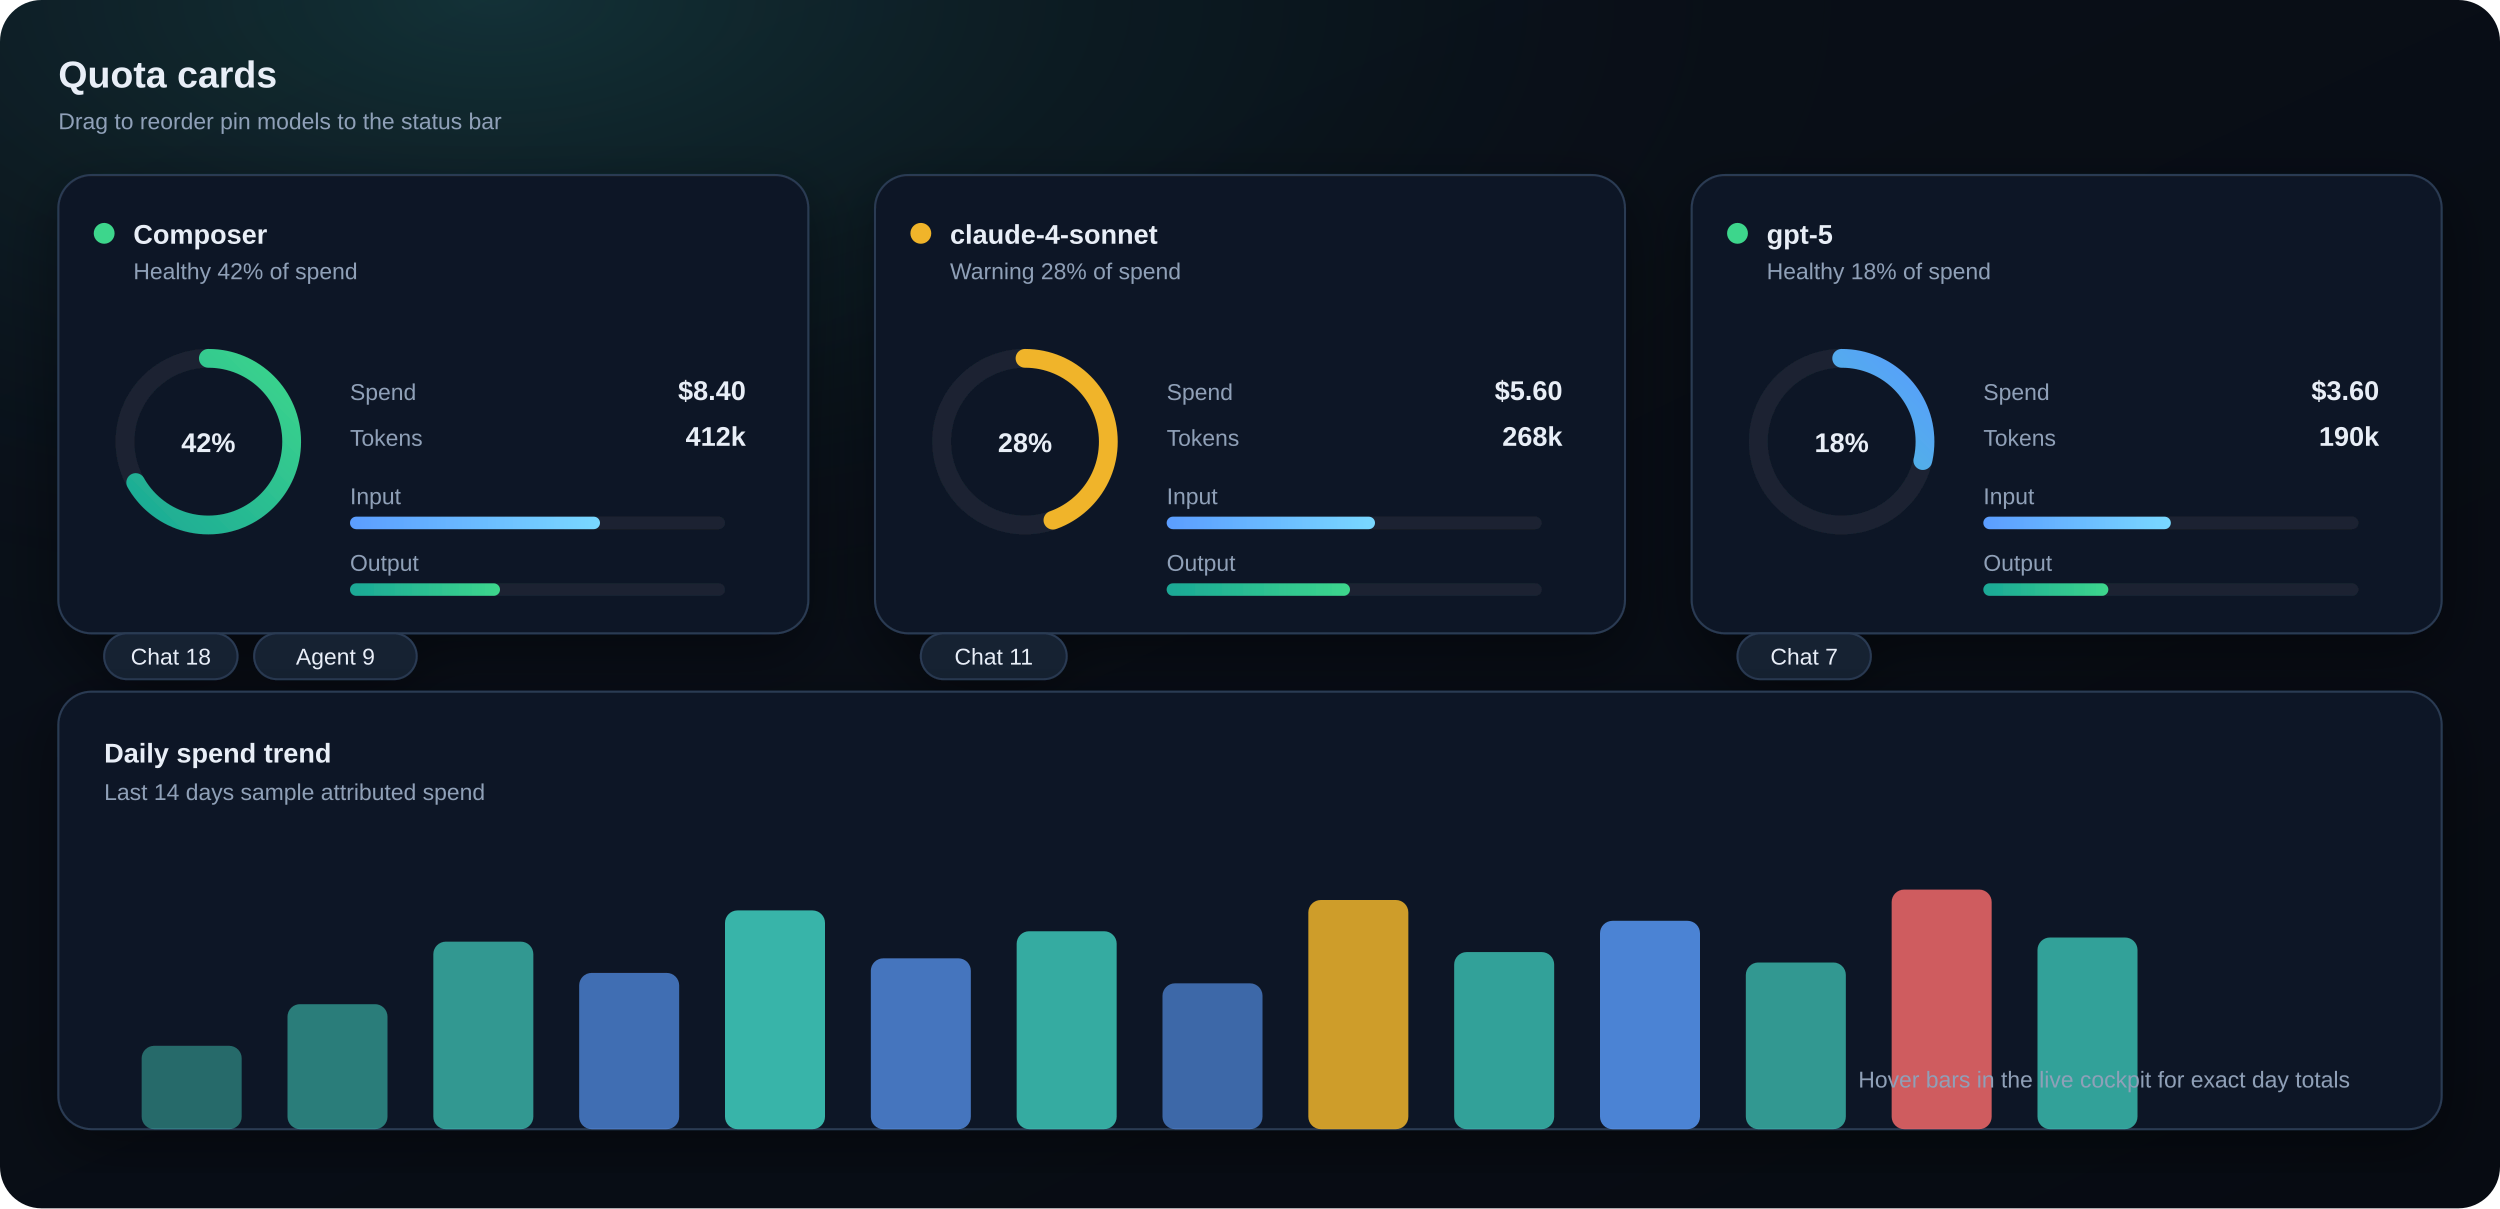
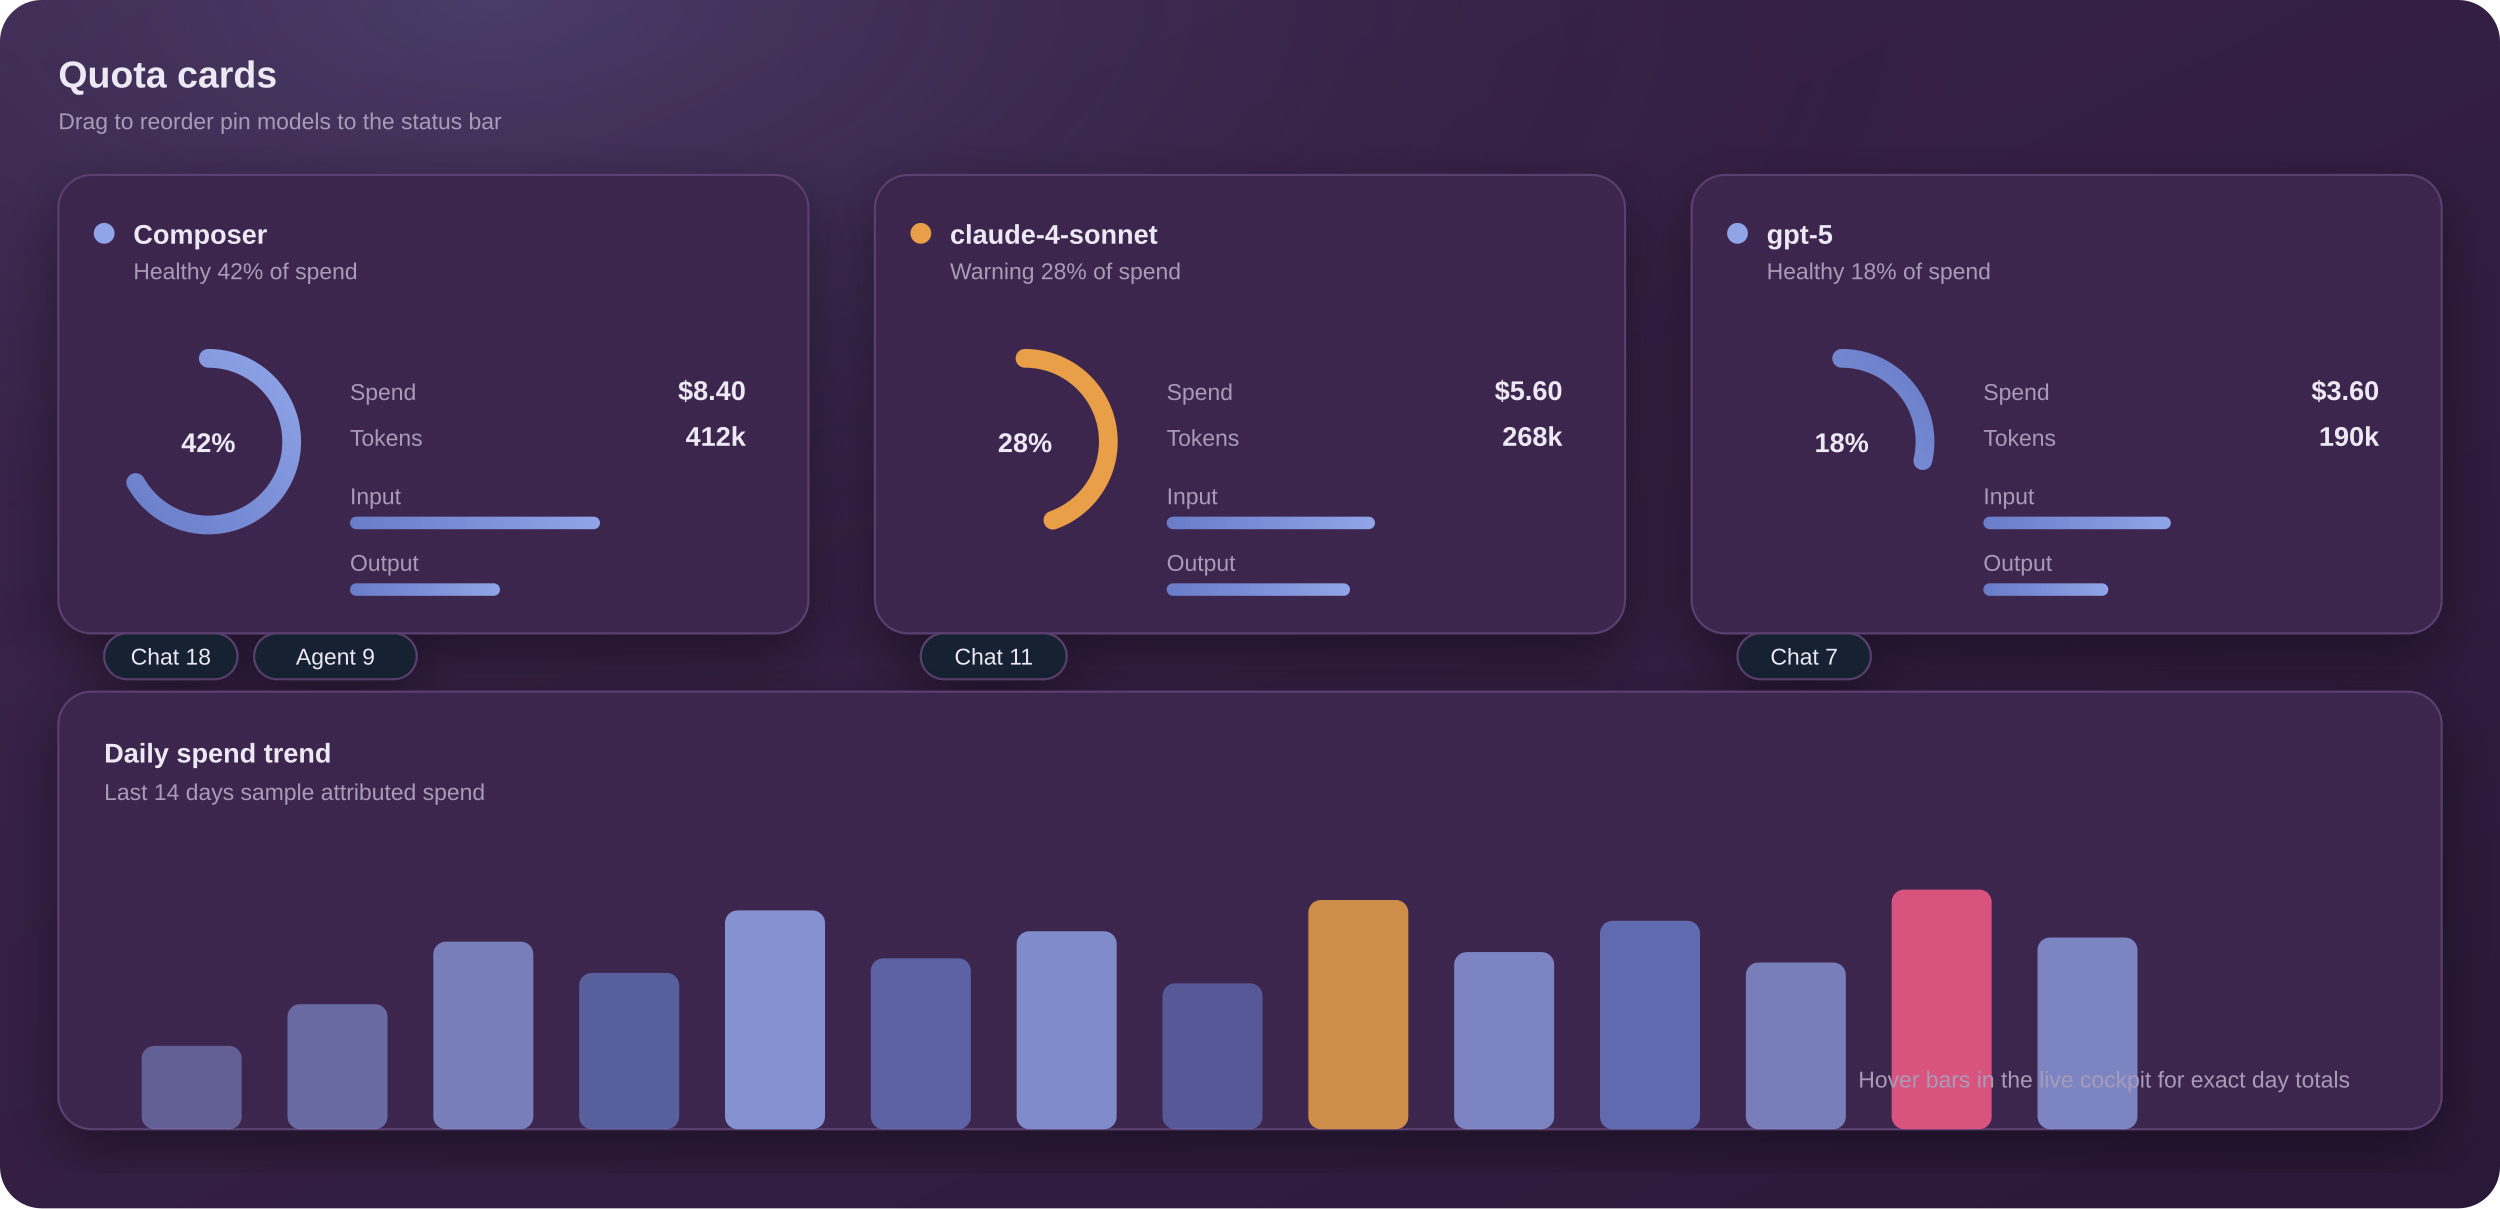
<svg xmlns="http://www.w3.org/2000/svg" width="1200" height="580" viewBox="0 0 1200 580">
  <defs>
    <linearGradient id="bg" x1="0" y1="0" x2="1" y2="1">
-       <stop stop-color="#0a101a" />
-       <stop offset="1" stop-color="#070b12" />
+       <stop stop-color="#3d264e" />
+       <stop offset="1" stop-color="#2a1838" />
    </linearGradient>
    <radialGradient id="glow" cx=".2" cy="0" r=".6">
-       <stop stop-color="#3ecfbf" stop-opacity=".18" />
+       <stop stop-color="#90a4e8" stop-opacity=".18" />
      <stop offset="1" stop-opacity="0" />
    </radialGradient>
    <linearGradient id="ringG" x1="0" y1="0" x2="1" y2="1">
-       <stop stop-color="#1aa896" />
-       <stop offset="1" stop-color="#3dd68c" />
+       <stop stop-color="#687cc8" />
+       <stop offset="1" stop-color="#90a4e8" />
    </linearGradient>
    <linearGradient id="ringB" x1="0" y1="0" x2="1" y2="1">
-       <stop stop-color="#3ecfbf" />
-       <stop offset="1" stop-color="#5b9dff" />
+       <stop stop-color="#90a4e8" />
+       <stop offset="1" stop-color="#687cc8" />
    </linearGradient>
    <linearGradient id="tokIn" x1="0" y1="0" x2="1" y2="0">
-       <stop stop-color="#5b9dff" />
-       <stop offset="1" stop-color="#79d8ff" />
+       <stop stop-color="#687cc8" />
+       <stop offset="1" stop-color="#90a4e8" />
    </linearGradient>
    <linearGradient id="tokOut" x1="0" y1="0" x2="1" y2="0">
-       <stop stop-color="#1aa896" />
-       <stop offset="1" stop-color="#3dd68c" />
+       <stop stop-color="#687cc8" />
+       <stop offset="1" stop-color="#90a4e8" />
    </linearGradient>
    <filter id="shadow">
      <feDropShadow dx="0" dy="10" stdDeviation="14" flood-opacity=".4" />
    </filter>
    <style>

-       text{font-family:Segoe UI,Arial,sans-serif;fill:#e8eef7}
+       text{font-family:Segoe UI,Arial,sans-serif;fill:#ece8f4}

-       .muted{fill:#8fa0b8}.tiny{font-size:11px}.small{font-size:13px}.title{font-size:18px;font-weight:700}
+       .muted{fill:#a89bb8}.tiny{font-size:11px}.small{font-size:13px}.title{font-size:18px;font-weight:700}

-       .strong{font-weight:700}.card{fill:#101826;stroke:#2a3a52}
+       .strong{font-weight:700}.card{fill:#3d264e;stroke:#5a4070}

-       .green{fill:#3dd68c}.orange{fill:#f0b429}.teal{fill:#3ecfbf}
+       .green{fill:#90a4e8}.orange{fill:#e89f47}.teal{fill:#90a4e8}

    </style>
  </defs>
  <rect width="1200" height="580" rx="20" fill="url(#bg)" />
  <rect width="1200" height="580" rx="20" fill="url(#glow)" />
  <text x="28" y="42" class="title">Quota cards</text>
  <text x="28" y="62" class="tiny muted">Drag to reorder    pin models to the status bar</text>
  <g transform="translate(28 84)" filter="url(#shadow)">
    <rect width="360" height="220" rx="16" class="card" />
    <circle cx="22" cy="28" r="5" class="green" />
    <text x="36" y="33" class="small strong">Composer</text>
    <text x="36" y="50" class="tiny muted">Healthy    42% of spend</text>
-     <circle cx="72" cy="128" r="40" fill="none" stroke="#1a2433" stroke-width="9" />
+     <circle cx="72" cy="128" r="40" fill="none" stroke="#3d264e" stroke-width="9" />
    <circle cx="72" cy="128" r="40" fill="none" stroke="url(#ringG)" stroke-width="9" stroke-linecap="round" stroke-dasharray="168 251" transform="rotate(-90 72 128)" />
    <text x="72" y="133" text-anchor="middle" class="small strong">42%</text>
    <text x="140" y="108" class="tiny muted">Spend</text>
    <text x="330" y="108" text-anchor="end" class="small strong">$8.40</text>
    <text x="140" y="130" class="tiny muted">Tokens</text>
    <text x="330" y="130" text-anchor="end" class="small strong">412k</text>
    <text x="140" y="158" class="tiny muted">Input</text>
-     <rect x="140" y="164" width="180" height="6" rx="3" fill="#1a2433" />
+     <rect x="140" y="164" width="180" height="6" rx="3" fill="#3d264e" />
    <rect x="140" y="164" width="120" height="6" rx="3" fill="url(#tokIn)" />
    <text x="140" y="190" class="tiny muted">Output</text>
-     <rect x="140" y="196" width="180" height="6" rx="3" fill="#1a2433" />
+     <rect x="140" y="196" width="180" height="6" rx="3" fill="#3d264e" />
    <rect x="140" y="196" width="72" height="6" rx="3" fill="url(#tokOut)" />
-     <rect x="22" y="220" width="64" height="22" rx="11" fill="#152033" stroke="#2a3a52" />
+     <rect x="22" y="220" width="64" height="22" rx="11" fill="#152033" stroke="#5a4070" />
    <text x="54" y="235" text-anchor="middle" class="tiny">Chat 18</text>
-     <rect x="94" y="220" width="78" height="22" rx="11" fill="#152033" stroke="#2a3a52" />
+     <rect x="94" y="220" width="78" height="22" rx="11" fill="#152033" stroke="#5a4070" />
    <text x="133" y="235" text-anchor="middle" class="tiny">Agent 9</text>
  </g>
  <g transform="translate(420 84)" filter="url(#shadow)">
    <rect width="360" height="220" rx="16" class="card" />
    <circle cx="22" cy="28" r="5" class="orange" />
    <text x="36" y="33" class="small strong">claude-4-sonnet</text>
    <text x="36" y="50" class="tiny muted">Warning    28% of spend</text>
-     <circle cx="72" cy="128" r="40" fill="none" stroke="#1a2433" stroke-width="9" />
-     <circle cx="72" cy="128" r="40" fill="none" stroke="#f0b429" stroke-width="9" stroke-linecap="round" stroke-dasharray="112 251" transform="rotate(-90 72 128)" />
+     <circle cx="72" cy="128" r="40" fill="none" stroke="#3d264e" stroke-width="9" />
+     <circle cx="72" cy="128" r="40" fill="none" stroke="#e89f47" stroke-width="9" stroke-linecap="round" stroke-dasharray="112 251" transform="rotate(-90 72 128)" />
    <text x="72" y="133" text-anchor="middle" class="small strong">28%</text>
    <text x="140" y="108" class="tiny muted">Spend</text>
    <text x="330" y="108" text-anchor="end" class="small strong">$5.60</text>
    <text x="140" y="130" class="tiny muted">Tokens</text>
    <text x="330" y="130" text-anchor="end" class="small strong">268k</text>
    <text x="140" y="158" class="tiny muted">Input</text>
-     <rect x="140" y="164" width="180" height="6" rx="3" fill="#1a2433" />
+     <rect x="140" y="164" width="180" height="6" rx="3" fill="#3d264e" />
    <rect x="140" y="164" width="100" height="6" rx="3" fill="url(#tokIn)" />
    <text x="140" y="190" class="tiny muted">Output</text>
-     <rect x="140" y="196" width="180" height="6" rx="3" fill="#1a2433" />
+     <rect x="140" y="196" width="180" height="6" rx="3" fill="#3d264e" />
    <rect x="140" y="196" width="88" height="6" rx="3" fill="url(#tokOut)" />
-     <rect x="22" y="220" width="70" height="22" rx="11" fill="#152033" stroke="#2a3a52" />
+     <rect x="22" y="220" width="70" height="22" rx="11" fill="#152033" stroke="#5a4070" />
    <text x="57" y="235" text-anchor="middle" class="tiny">Chat 11</text>
  </g>
  <g transform="translate(812 84)" filter="url(#shadow)">
    <rect width="360" height="220" rx="16" class="card" />
    <circle cx="22" cy="28" r="5" class="green" />
    <text x="36" y="33" class="small strong">gpt-5</text>
    <text x="36" y="50" class="tiny muted">Healthy    18% of spend</text>
-     <circle cx="72" cy="128" r="40" fill="none" stroke="#1a2433" stroke-width="9" />
+     <circle cx="72" cy="128" r="40" fill="none" stroke="#3d264e" stroke-width="9" />
    <circle cx="72" cy="128" r="40" fill="none" stroke="url(#ringB)" stroke-width="9" stroke-linecap="round" stroke-dasharray="72 251" transform="rotate(-90 72 128)" />
    <text x="72" y="133" text-anchor="middle" class="small strong">18%</text>
    <text x="140" y="108" class="tiny muted">Spend</text>
    <text x="330" y="108" text-anchor="end" class="small strong">$3.60</text>
    <text x="140" y="130" class="tiny muted">Tokens</text>
    <text x="330" y="130" text-anchor="end" class="small strong">190k</text>
    <text x="140" y="158" class="tiny muted">Input</text>
-     <rect x="140" y="164" width="180" height="6" rx="3" fill="#1a2433" />
+     <rect x="140" y="164" width="180" height="6" rx="3" fill="#3d264e" />
    <rect x="140" y="164" width="90" height="6" rx="3" fill="url(#tokIn)" />
    <text x="140" y="190" class="tiny muted">Output</text>
-     <rect x="140" y="196" width="180" height="6" rx="3" fill="#1a2433" />
+     <rect x="140" y="196" width="180" height="6" rx="3" fill="#3d264e" />
    <rect x="140" y="196" width="60" height="6" rx="3" fill="url(#tokOut)" />
-     <rect x="22" y="220" width="64" height="22" rx="11" fill="#152033" stroke="#2a3a52" />
+     <rect x="22" y="220" width="64" height="22" rx="11" fill="#152033" stroke="#5a4070" />
    <text x="54" y="235" text-anchor="middle" class="tiny">Chat 7</text>
  </g>
  <g transform="translate(28 332)" filter="url(#shadow)">
    <rect width="1144" height="210" rx="16" class="card" />
    <text x="22" y="34" class="small strong">Daily spend trend</text>
    <text x="22" y="52" class="tiny muted">Last 14 days    sample attributed spend</text>
    <g transform="translate(40 80)">
-       <rect y="90" width="48" height="40" rx="6" fill="#3ecfbf" opacity=".45" />
-       <rect x="70" y="70" width="48" height="60" rx="6" fill="#3ecfbf" opacity=".55" />
-       <rect x="140" y="40" width="48" height="90" rx="6" fill="#3ecfbf" opacity=".7" />
-       <rect x="210" y="55" width="48" height="75" rx="6" fill="#5b9dff" opacity=".65" />
-       <rect x="280" y="25" width="48" height="105" rx="6" fill="#3ecfbf" opacity=".85" />
-       <rect x="350" y="48" width="48" height="82" rx="6" fill="#5b9dff" opacity=".7" />
-       <rect x="420" y="35" width="48" height="95" rx="6" fill="#3ecfbf" opacity=".8" />
-       <rect x="490" y="60" width="48" height="70" rx="6" fill="#5b9dff" opacity=".6" />
-       <rect x="560" y="20" width="48" height="110" rx="6" fill="#f0b429" opacity=".85" />
-       <rect x="630" y="45" width="48" height="85" rx="6" fill="#3ecfbf" opacity=".75" />
-       <rect x="700" y="30" width="48" height="100" rx="6" fill="#5b9dff" opacity=".8" />
-       <rect x="770" y="50" width="48" height="80" rx="6" fill="#3ecfbf" opacity=".7" />
-       <rect x="840" y="15" width="48" height="115" rx="6" fill="#ff6b6b" opacity=".8" />
-       <rect x="910" y="38" width="48" height="92" rx="6" fill="#3ecfbf" opacity=".75" />
+       <rect y="90" width="48" height="40" rx="6" fill="#90a4e8" opacity=".45" />
+       <rect x="70" y="70" width="48" height="60" rx="6" fill="#90a4e8" opacity=".55" />
+       <rect x="140" y="40" width="48" height="90" rx="6" fill="#90a4e8" opacity=".7" />
+       <rect x="210" y="55" width="48" height="75" rx="6" fill="#687cc8" opacity=".65" />
+       <rect x="280" y="25" width="48" height="105" rx="6" fill="#90a4e8" opacity=".85" />
+       <rect x="350" y="48" width="48" height="82" rx="6" fill="#687cc8" opacity=".7" />
+       <rect x="420" y="35" width="48" height="95" rx="6" fill="#90a4e8" opacity=".8" />
+       <rect x="490" y="60" width="48" height="70" rx="6" fill="#687cc8" opacity=".6" />
+       <rect x="560" y="20" width="48" height="110" rx="6" fill="#e89f47" opacity=".85" />
+       <rect x="630" y="45" width="48" height="85" rx="6" fill="#90a4e8" opacity=".75" />
+       <rect x="700" y="30" width="48" height="100" rx="6" fill="#687cc8" opacity=".8" />
+       <rect x="770" y="50" width="48" height="80" rx="6" fill="#90a4e8" opacity=".7" />
+       <rect x="840" y="15" width="48" height="115" rx="6" fill="#ff5c8a" opacity=".8" />
+       <rect x="910" y="38" width="48" height="92" rx="6" fill="#90a4e8" opacity=".75" />
    </g>
    <text x="1100" y="190" text-anchor="end" class="tiny muted">Hover bars in the live cockpit for exact day totals</text>
  </g>
</svg>
